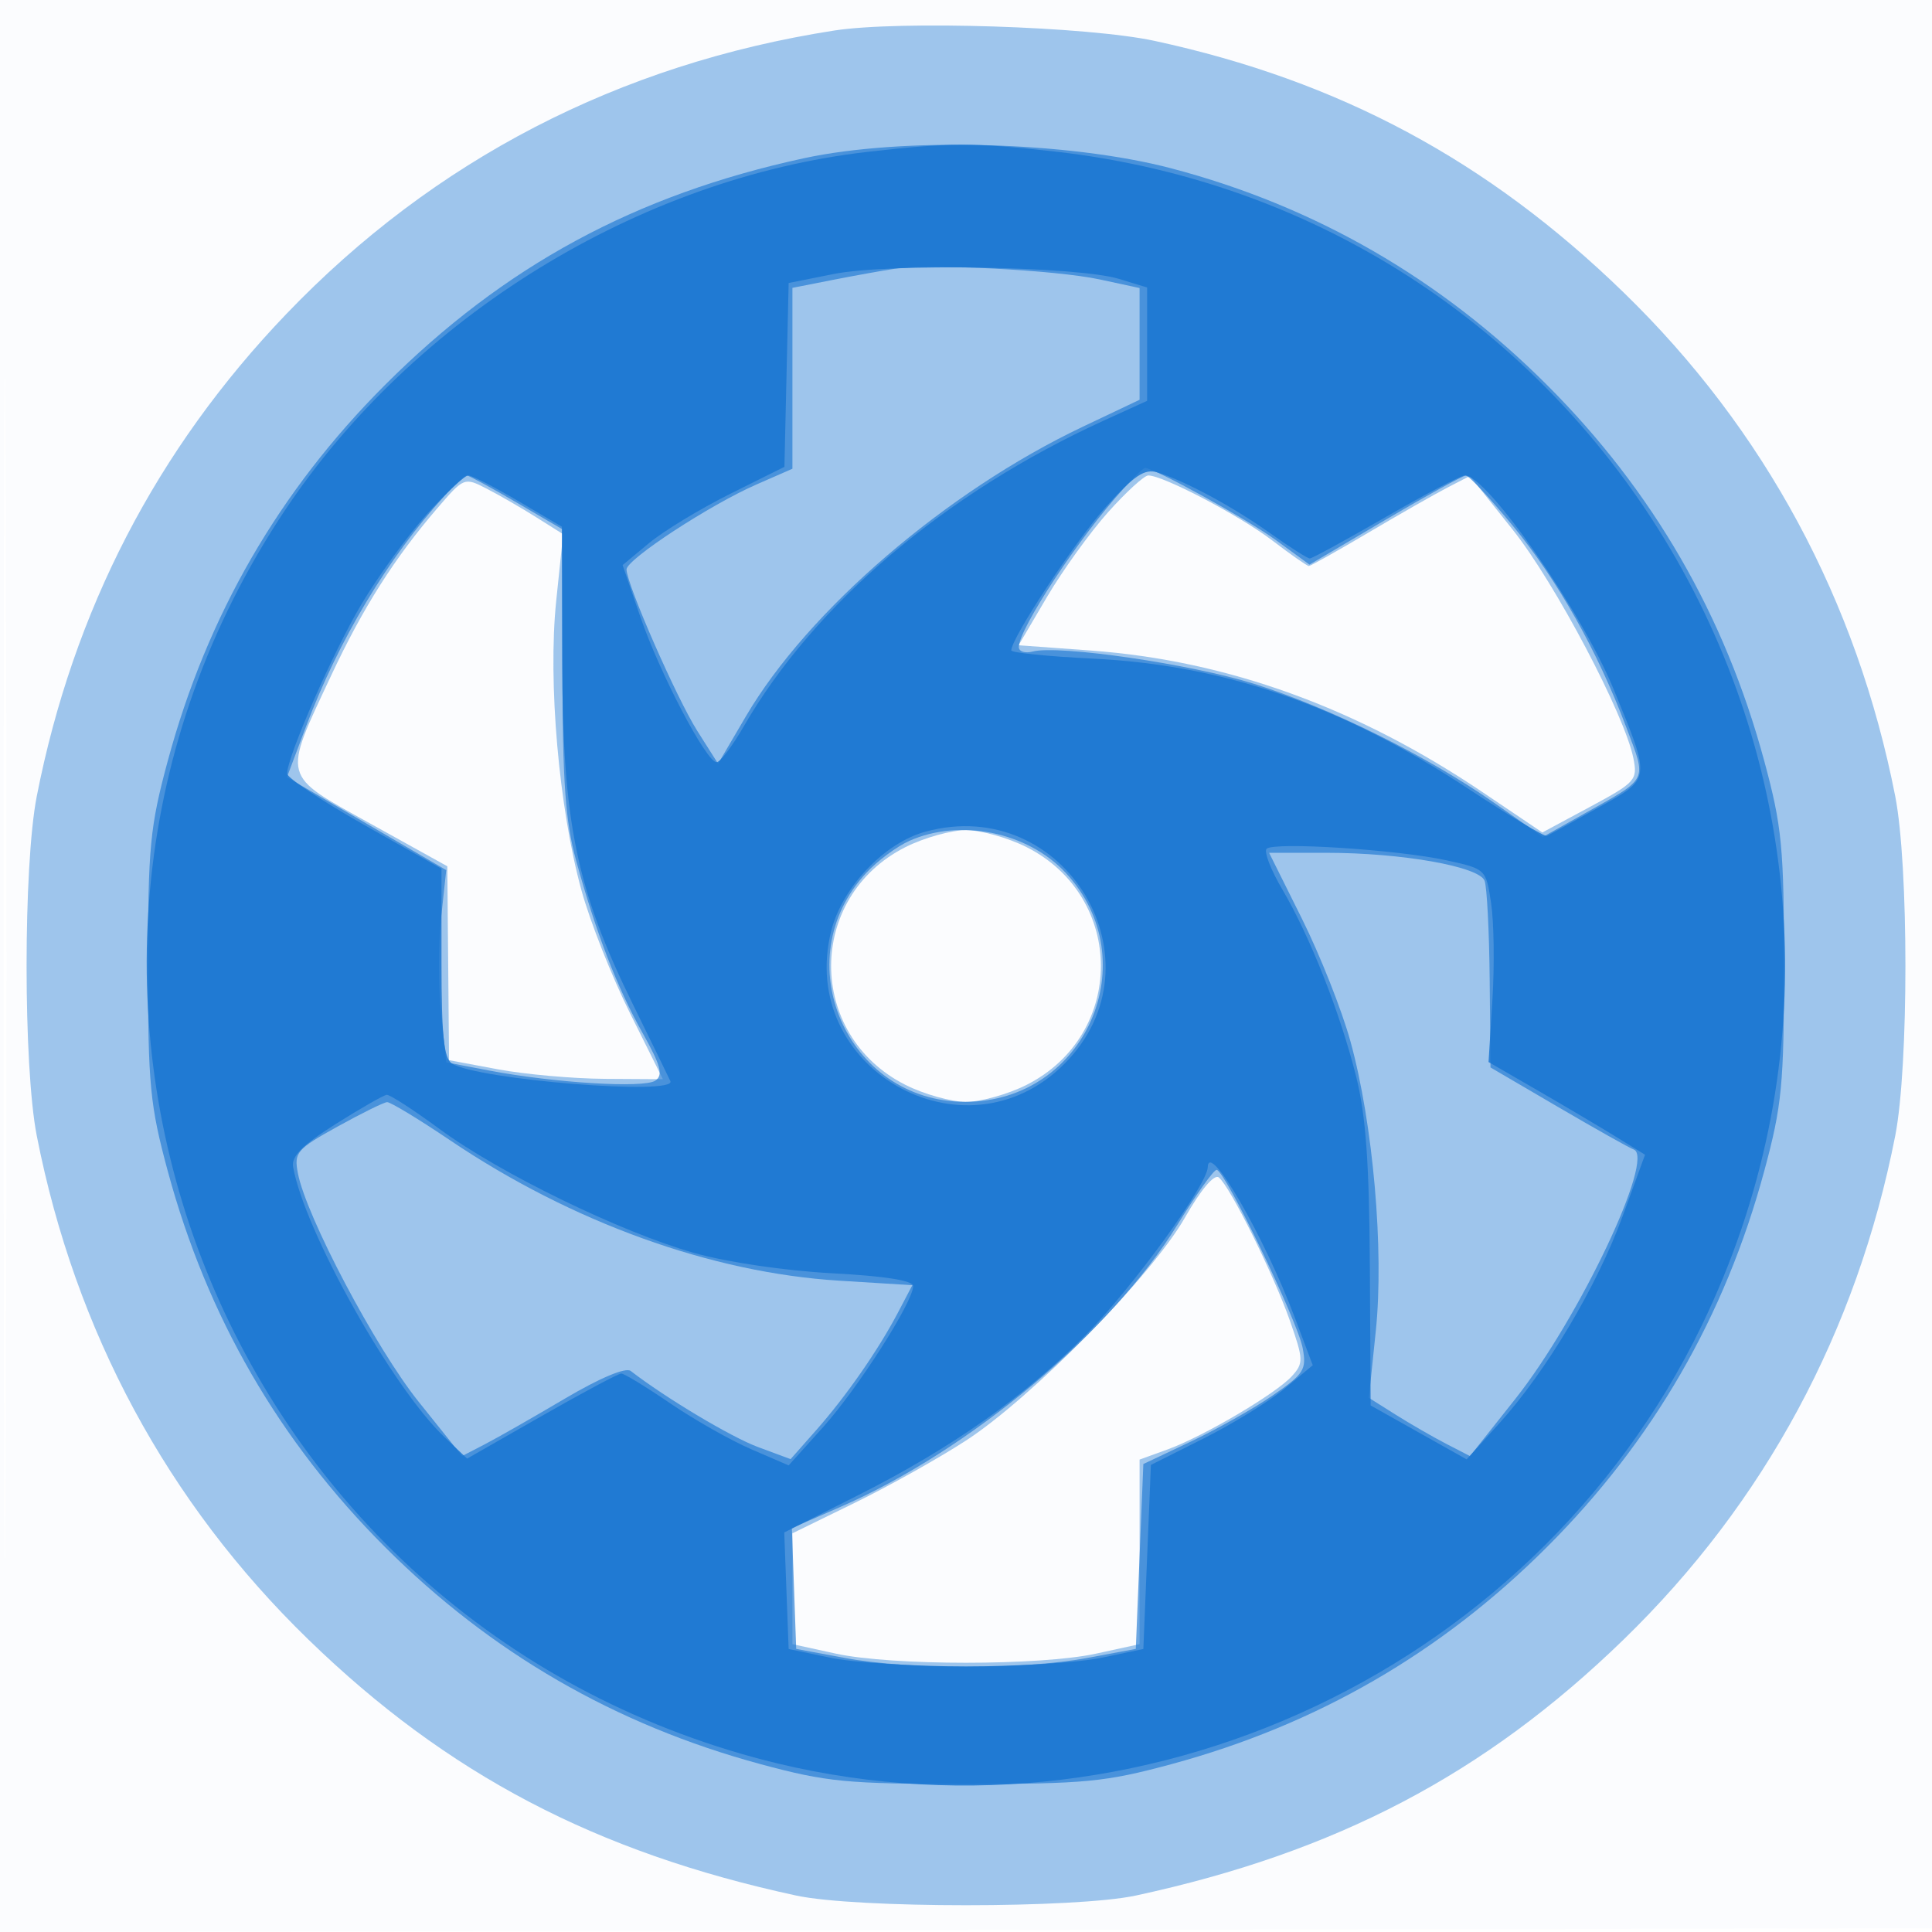
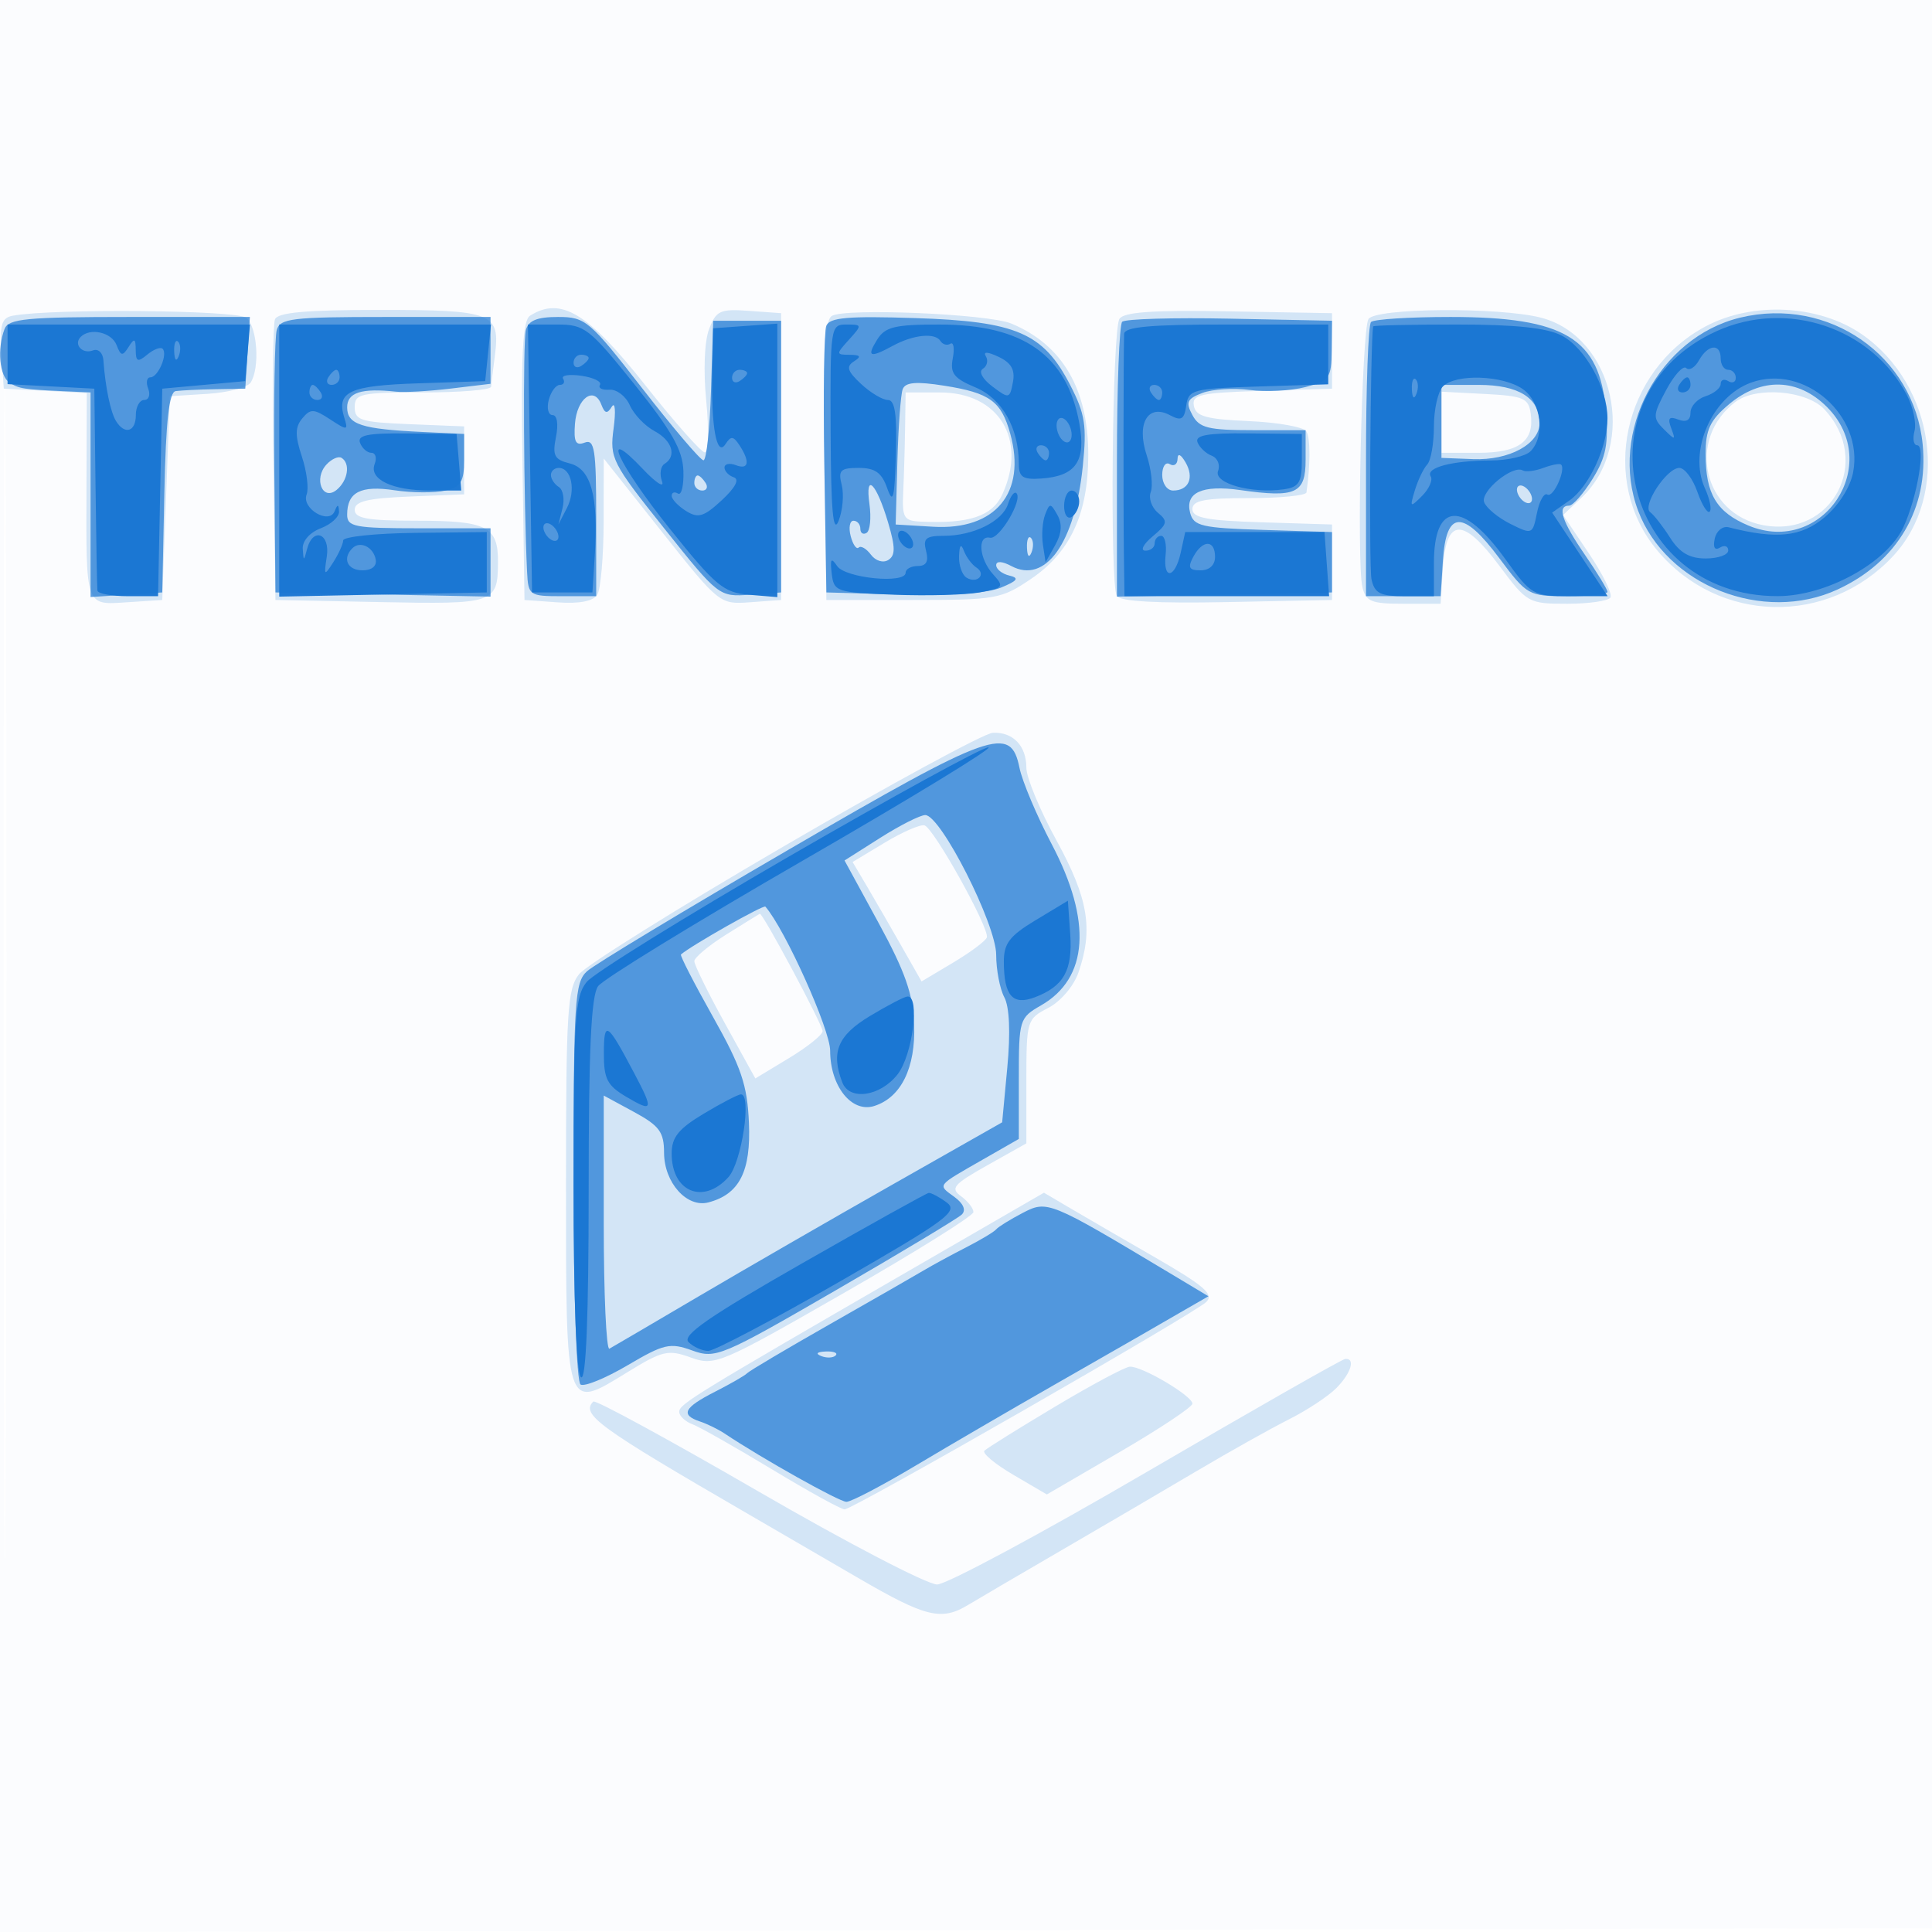
<svg xmlns="http://www.w3.org/2000/svg" width="256" height="256">
  <path fill-opacity=".016" d="M0 128.004v128.004l128.25-.254 128.25-.254.254-127.75L257.008 0H0v128.004m.485.496c0 70.4.119 99.053.265 63.672.146-35.38.146-92.98 0-128C.604 29.153.485 58.1.485 128.5" fill="#1976D2" fill-rule="evenodd" />
-   <path fill-opacity=".414" d="M110.5 4.051C82.037 8.492 57.508 21.188 37.936 41.608 20.753 59.537 9.701 80.895 4.873 105.5c-1.801 9.181-1.801 35.819 0 45 5.086 25.923 17.318 48.612 35.98 66.739 18.375 17.848 38.091 28.197 64.647 33.931 7.912 1.708 37.088 1.708 45 0 26.556-5.734 46.272-16.083 64.647-33.931 18.662-18.127 30.894-40.816 35.98-66.739 1.801-9.181 1.801-35.819 0-45-5.086-25.923-17.318-48.612-35.98-66.739-18.016-17.5-37.679-28.049-62.147-33.342-8.851-1.915-33.839-2.719-42.5-1.368M57.937 67.355c-5.675 6.602-9.848 13.179-14.046 22.136-6.475 13.818-6.675 13.065 5.205 19.652l10.177 5.643.114 12.846.113 12.847 6.5 1.214c3.575.667 9.951 1.235 14.169 1.26l7.669.047-4.359-8.75c-2.397-4.812-5.289-12.125-6.425-16.25-2.998-10.886-4.465-27.659-3.355-38.358l.919-8.858-3.559-2.242c-1.957-1.233-4.909-2.936-6.559-3.786-2.978-1.534-3.026-1.515-6.563 2.599m88.906.496c-2.389 2.669-6.038 7.731-8.111 11.25l-3.767 6.399 9.58.7c18.028 1.316 35.321 7.575 51.975 18.814l7.848 5.295 6.334-3.404c6.009-3.23 6.304-3.56 5.738-6.405-1.147-5.77-10.374-23.254-15.998-30.312l-5.672-7.12-3.002 1.552c-1.651.854-6.361 3.538-10.467 5.966-4.107 2.428-7.65 4.414-7.875 4.414-.225 0-2.416-1.532-4.869-3.404-4.319-3.297-14.43-8.596-16.402-8.596-.533 0-2.924 2.183-5.312 4.851M119.97 112.25c-13.123 6.629-13.123 24.871 0 31.5 2.45 1.238 6.063 2.25 8.03 2.25 1.967 0 5.58-1.012 8.03-2.25 13.123-6.629 13.123-24.871 0-31.5-2.45-1.237-6.063-2.25-8.03-2.25-1.967 0-5.58 1.013-8.03 2.25M157 161.354c-4.352 7.642-20.272 23.85-29 29.524-3.575 2.325-10.213 6.041-14.75 8.26l-8.25 4.033V217.858l5.75 1.254c7.405 1.615 27.095 1.615 34.5 0l5.75-1.254v-24.456l3.648-1.32c4.794-1.733 14.437-7.412 16.54-9.741 1.553-1.719 1.535-2.204-.269-7.341-2.19-6.233-7.905-17.753-9.416-18.979-.608-.493-2.383 1.609-4.503 5.333" fill="#1976D2" fill-rule="evenodd" />
-   <path fill-opacity=".633" d="M106.5 20.973c-22.292 4.83-39.705 14.257-55.488 30.039-14.029 14.03-23.57 30.536-28.774 49.782-2.363 8.739-2.625 11.45-2.625 27.206s.262 18.467 2.625 27.206c5.204 19.246 14.745 35.752 28.774 49.782 14.03 14.029 30.536 23.57 49.782 28.774 8.739 2.363 11.45 2.625 27.206 2.625s18.467-.262 27.206-2.625c19.246-5.204 35.752-14.745 49.782-28.774 14.029-14.03 23.57-30.536 28.774-49.782 2.363-8.739 2.625-11.45 2.625-27.206s-.262-18.467-2.625-27.206c-5.204-19.246-14.745-35.752-28.774-49.782-14.091-14.09-30.744-23.693-49.782-28.705-13.549-3.567-35.609-4.171-48.706-1.334m12 14.646c-1.65.25-5.362.92-8.25 1.489L105 38.142v23.97l-4.75 2.077c-6.192 2.707-17.255 9.944-17.232 11.273.035 1.995 6.648 17.075 9.379 21.388l2.754 4.349 3.674-6.267c8.243-14.057 26.562-29.805 44.666-38.396L151 52.973V38.166l-5.25-1.133c-5.812-1.255-22.567-2.124-27.25-1.414m30.364 29.131C143.041 71.129 135 83.305 135 85.744c0 .588.826.853 1.835.589 3.458-.904 21.048 1.663 29.357 4.284 10.03 3.165 22.999 9.592 31.774 15.747l6.466 4.535 5.534-3.108c8.572-4.815 8.255-4.157 5.513-11.444-3.799-10.092-9.099-19.497-15.061-26.725-3.004-3.642-5.79-6.614-6.19-6.605-.4.009-5.225 2.667-10.721 5.907l-9.993 5.89-4.507-3.286C165.275 68.808 152.92 62 151.716 62c-.188 0-1.472 1.237-2.852 2.75m-90 1C51.41 73.915 44.842 84.856 40.56 96.241l-2.536 6.741 10.552 6.155 10.552 6.156-.681 6.353c-.374 3.495-.372 9.226.004 12.737l.683 6.383 5.683 1.085c8.602 1.642 20.516 2.366 22.019 1.338 1.068-.73.728-1.998-1.686-6.301-3.395-6.053-6.18-13.281-8.819-22.888-1.413-5.145-1.79-10.397-1.808-25.188L74.5 70.123l-6.088-3.561C65.063 64.603 62.11 63 61.849 63c-.261 0-1.605 1.237-2.985 2.75m61.636 45.667c-1.65.737-4.209 2.632-5.686 4.211-10.782 11.526-2.66 30.372 13.089 30.372 15.938 0 24.142-18.76 13.283-30.373-5.038-5.388-13.972-7.206-20.686-4.21m52.021 10.333c2.397 4.813 5.289 12.125 6.425 16.25 2.998 10.886 4.465 27.659 3.355 38.358l-.919 8.858 3.559 2.242c1.957 1.233 4.972 2.97 6.7 3.861l3.141 1.62 5.984-7.548c8.468-10.679 18.616-32.069 15.696-33.084-.529-.184-5.012-2.704-9.962-5.6l-9-5.265-.109-11.634c-.061-6.398-.364-12.295-.675-13.105-.725-1.891-10.983-3.703-20.967-3.703h-7.587l4.359 8.75M44.704 149.289c-5.391 2.986-5.757 3.417-5.238 6.149 1.091 5.733 10.297 23.167 15.988 30.278l5.776 7.216 3.002-1.552c1.651-.854 6.432-3.58 10.625-6.059 4.62-2.731 8.054-4.175 8.714-3.664 4.628 3.577 13.301 8.762 16.873 10.086l4.316 1.6 3.37-3.816c3.99-4.517 8.242-10.633 10.867-15.629l1.893-3.603-9.695-.598c-16.92-1.046-35.444-7.731-51.57-18.613-4.144-2.796-7.893-5.066-8.33-5.045-.437.022-3.403 1.484-6.591 3.25m111.329 12.97c-8.786 14.244-27.564 29.962-44.73 37.44l-6.376 2.778.286 8.006.287 8.007 6.5 1.208c8.333 1.549 23.668 1.549 32 0l6.5-1.209.5-12.249.5-12.249 6.276-2.966c3.452-1.63 8.335-4.381 10.851-6.113 4.167-2.866 4.523-3.428 3.986-6.28-.682-3.621-10.343-23.636-11.403-23.623-.39.004-2.72 3.267-5.177 7.25" fill="#1976D2" fill-rule="evenodd" />
-   <path fill-opacity=".833" d="M115 20.118C84.682 23.586 54.789 41.994 37.68 67.73-3.021 128.953 27.51 211.9 98.296 232.413c50.062 14.507 104.459-9.792 127.215-56.827C258.3 107.81 214.472 28.41 139.666 20.069c-10.711-1.194-13.857-1.188-24.666.049m-4.5 16.181l-6 1.201-.28 12.178-.28 12.179-7.22 3.599c-3.971 1.98-8.795 4.91-10.72 6.51l-3.5 2.91 2.334 6.812C87.393 89.16 93.598 101 94.954 101c.471 0 2.089-2.137 3.596-4.75 9.336-16.183 26.726-30.955 47.7-40.518l5.75-2.621V38.094l-3.75-1.144c-5.437-1.658-30.556-2.091-37.75-.651m36.061 30.844C142.51 71.649 134 84.546 134 86.18c0 .31 4.838.799 10.75 1.087 17.603.858 33.113 6.239 49.915 17.316 5.371 3.542 10.015 6.322 10.319 6.178.304-.143 3.341-1.819 6.75-3.723 7.107-3.97 7.052-3.561 2.109-15.64C209.616 81.068 197.061 63 194.11 63c-.524 0-5.238 2.475-10.478 5.5-5.239 3.025-9.774 5.5-10.077 5.5-.303 0-2.689-1.521-5.303-3.38-4.927-3.505-11.193-6.882-14.883-8.021-1.702-.526-3.071.388-6.808 4.544m-90.026 1.029c-2.558 2.845-6.464 8.226-8.681 11.958-3.706 6.237-9.746 20.006-9.814 22.37-.016.55 4.581 3.611 10.216 6.803l10.244 5.802v12.483c0 9.611.322 12.681 1.398 13.348 3.467 2.146 29.807 4.253 28.929 2.314-.187-.412-2.439-5.025-5.004-10.25-7.445-15.161-9.276-24.064-9.326-45.352l-.043-17.851-5.771-3.399C65.508 64.529 62.522 63 62.048 63c-.474 0-2.955 2.328-5.513 5.172m66.085 42.031c-5.429 1.479-11.024 7.375-12.478 13.148C105.571 141.503 127.79 154.21 141 141c13.493-13.493.151-35.847-18.38-30.797m45.208 2.27c-.369.387.572 2.813 2.091 5.39 3.672 6.227 7.668 16.356 9.778 24.784 1.284 5.128 1.741 11.474 1.817 25.216l.102 18.364 6.362 3.573 6.361 3.573 4.296-4.745c6.263-6.918 12.985-18.203 16.375-27.493l2.965-8.125-3.737-2.311c-2.056-1.271-6.722-4.035-10.369-6.143l-6.63-3.832.513-8.233c.283-4.528.206-10.283-.17-12.79-.68-4.54-.702-4.561-5.882-5.699-6.478-1.422-22.966-2.478-23.872-1.529M44.5 148.928c-4.405 2.781-5.911 4.291-5.665 5.68 1.497 8.459 13.101 29.194 20.024 35.778l3.035 2.886 9.868-5.636c5.427-3.1 10.181-5.636 10.564-5.636.383 0 3.299 1.776 6.479 3.947 3.181 2.171 8.013 4.91 10.739 6.086l4.956 2.139 4.54-5.042c4.589-5.096 11.96-16.631 11.96-18.716 0-.736-3.755-1.33-10.75-1.701-6.206-.33-13.92-1.465-18.25-2.686-9.699-2.736-25.808-10.574-33.753-16.423-3.439-2.532-6.589-4.572-7-4.534-.411.039-3.447 1.775-6.747 3.858m115.533 5.738c-.066 2.336-10.026 16.03-16.166 22.227-8.065 8.141-17.827 15.013-30.159 21.23l-9.791 4.937.291 7.72.292 7.72 5.5 1.154c3.025.634 11.125 1.153 18 1.153s14.975-.519 18-1.153l5.5-1.154.5-12.195.5-12.195 7-3.515c3.85-1.934 8.675-4.906 10.723-6.605l3.722-3.09-2.347-6.236c-4.096-10.882-11.461-23.619-11.565-19.998" fill="#1976D2" fill-rule="evenodd" />
+   <path fill-opacity=".179" d="M1.699 41.833c-1.485.275-1.749 1.155-1.5 5L.5 51.5l5.5.292 5.5.293-.041 12.207c-.054 16.315-.209 15.872 5.421 15.507l4.62-.299L22 66l.5-13.5 4.981-.314c2.739-.173 5.32-.848 5.734-1.5 1.246-1.959.881-7.362-.579-8.573-1.239-1.029-25.694-1.25-30.937-.28m34.733.484c-.264.688-.357 9.335-.206 19.217L36.5 79.5l13.923.279c15.156.304 15.534.175 15.562-5.329C66.008 69.764 64.51 69 55.3 69c-6.6 0-8.3-.298-8.3-1.456 0-1.114 1.704-1.525 7.25-1.75l7.25-.294v-9l-7.25-.294c-6.429-.26-7.25-.515-7.25-2.25C47 52.16 47.734 52 56 52c4.95 0 9.03-.337 9.067-.75.038-.413.266-2.275.507-4.139.733-5.653-.253-6.044-15.213-6.044-9.839 0-13.578.335-13.929 1.25m33.795-.478c-.973.617-1.209 5.162-1 19.234L69.5 79.5l4.401.315c2.844.203 4.696-.15 5.235-1 .458-.723.84-5.082.849-9.687L80 60.756l7.673 9.671c7.641 9.631 7.689 9.67 11.75 9.372l4.077-.299v-38l-4.253-.308c-3.839-.277-4.354-.041-5.293 2.429-.616 1.621-.766 5.514-.368 9.557.372 3.775.28 6.797-.207 6.766-.483-.03-4.029-4.038-7.879-8.905-7.604-9.614-11.204-11.783-15.273-9.2m39.991.026c-.962.595-1.199 5.189-.991 19.208L109.5 79.5H121c10.943 0 11.7-.135 15.619-2.796 5.222-3.545 7.581-8.662 7.581-16.445 0-8.716-3.439-14.578-10.2-17.389-3.078-1.279-22.041-2.081-23.782-1.005m38.113.391c-.961 1.534-1.282 35.206-.35 36.714.447.723 5.349.995 14.596.809L176.5 79.5v-10l-9.25-.288c-7.319-.227-9.25-.592-9.25-1.75 0-1.153 1.586-1.462 7.5-1.462 4.125 0 7.549-.338 7.61-.75.535-3.663.531-7.213-.01-8.089-.361-.583-3.788-1.195-7.617-1.36-5.63-.243-7.025-.628-7.289-2.013-.286-1.5.824-1.747 8.99-2l9.316-.288v-10l-13.695-.244c-10.057-.179-13.902.087-14.474 1m32.997.023c-.88 1.422-1.582 32.142-.811 35.471.454 1.958 1.16 2.25 5.447 2.25h4.926l.305-4.741c.429-6.668 2.644-6.763 7.454-.32 3.698 4.954 3.888 5.061 9.005 5.061 2.876 0 5.459-.374 5.741-.831.283-.457-1.015-3.102-2.885-5.878l-3.399-5.047 2.416-2.269c7.528-7.073 4.32-21.397-5.35-23.883-5.546-1.425-21.935-1.292-22.849.187M226 43.25c-10.972 5.865-14.114 20.519-6.372 29.72 8.127 9.658 22.557 9.992 31.207.722 7.591-8.135 5.552-22.687-4.117-29.388-5.673-3.931-14.497-4.38-20.718-1.054m-106.072 13.5c-.04 2.612-.153 6.438-.25 8.501-.159 3.353.087 3.763 2.322 3.868 6.457.305 9.496-.718 10.829-3.642 3.316-7.28-.492-13.477-8.284-13.477H120l-.072 4.75m71.072-.8V60h4.878c5.415 0 7.468-1.535 6.949-5.195-.292-2.059-.94-2.337-6.077-2.605l-5.75-.3v4.05m38.913-2.668c-6.467 4.965-4.226 14.818 3.71 16.307 9.138 1.714 14.536-8.474 8.129-15.339-2.368-2.536-9.081-3.085-11.839-.968M104 112.056c-14.025 8.168-26.287 15.822-27.25 17.008-1.566 1.93-1.75 4.873-1.75 27.924 0 30.225-.104 29.903 8.027 24.901 4.767-2.934 5.488-3.104 8.504-2.014 3.183 1.151 3.872.861 20.363-8.592 9.388-5.381 17.077-10.183 17.087-10.673.011-.489-.728-1.435-1.64-2.103-1.451-1.061-1.014-1.575 3.499-4.11l5.158-2.897.001-8.224c.001-8.058.06-8.255 2.893-9.72 1.636-.846 3.372-2.875 4-4.675 1.995-5.724 1.317-9.83-2.892-17.499-2.2-4.008-4-8.344-4-9.635 0-2.928-1.773-4.778-4.45-4.645-1.128.057-13.525 6.786-27.55 14.954m13.236-.405-4.264 2.568 1.856 3.141a686.199 686.199 0 0 1 4.569 7.913l2.715 4.774 4.185-2.496c2.301-1.372 4.31-2.873 4.464-3.334.388-1.165-7.031-14.502-8.261-14.851-.55-.156-2.919.873-5.264 2.285M96.25 123.816c-2.338 1.464-4.25 3.061-4.25 3.55 0 .488 1.819 4.183 4.042 8.211l4.043 7.323 4.457-2.693c2.452-1.481 4.458-3.09 4.458-3.577 0-.849-7.951-15.711-8.32-15.553-.099.043-2.092 1.275-4.43 2.739m24.664 44.294C91.886 184.896 90 186.053 90 187.076c0 .543.787 1.283 1.75 1.645.963.361 5.703 3.047 10.535 5.968s9.163 5.311 9.626 5.311c1.107 0 46.2-25.853 47.914-27.471 1.08-1.019-.218-2.14-7-6.048a1849.813 1849.813 0 0 1-11.411-6.62l-3.086-1.821-17.414 10.07M152 195.017c-14.025 8.189-26.544 14.91-27.821 14.936-1.276.026-11.94-5.526-23.698-12.338-11.758-6.812-21.595-12.168-21.86-11.902-1.691 1.69.595 3.353 20.379 14.824 3.575 2.072 10.248 5.95 14.829 8.616 8.838 5.143 10.919 5.648 14.456 3.505 1.218-.738 6.715-3.957 12.215-7.154 5.5-3.196 13.6-7.941 18-10.544 4.4-2.603 9.931-5.703 12.291-6.888 2.361-1.185 5.173-3.036 6.25-4.113 1.97-1.97 2.604-4.014 1.209-3.895-.412.034-12.225 6.763-26.25 14.953m-12.228-8.611c-4.8 2.869-8.998 5.487-9.328 5.817-.331.33 1.395 1.77 3.834 3.2l4.435 2.599 9.643-5.617c5.304-3.089 9.644-5.974 9.644-6.412 0-1.036-6.758-5.021-8.307-4.898-.656.051-5.121 2.442-9.921 5.311" fill="#1976D2" fill-rule="evenodd" />
+   <path fill-opacity=".699" d="M230.564 42.093c-10.75 2.603-17.413 15.235-13.5 25.592 3.745 9.912 16.593 14.976 26.436 10.419 7.924-3.669 12.078-10.742 11.266-19.186-1.133-11.79-12.464-19.668-24.202-16.825M.607 43.582c-1.01 2.633-.683 6.251.643 7.109 1.272.823 1.768.9 7.5 1.161L12 52v27.11l4.75-.305 4.75-.305.279-13.25c.2-9.492.625-13.3 1.5-13.427.672-.097 3.021-.21 5.221-.25l4-.073.305-4.75.305-4.75H17.162c-13.62 0-16.037.231-16.555 1.582m36.058.168c-.259.962-.402 9.175-.318 18.25l.153 16.5 14.25.277 14.25.278V70h-9.5c-8.481 0-9.5-.193-9.5-1.8 0-2.993 1.79-3.915 6.286-3.237 2.318.35 5.339.368 6.714.041 2.07-.492 2.5-1.189 2.5-4.049V57.5l-5.5-.259c-8.12-.383-10-.996-10-3.26 0-1.978 1.885-2.581 6.5-2.081 1.1.119 4.362-.067 7.25-.414l5.25-.63V42H51.067c-12.423 0-13.983.19-14.402 1.75m33.012 0c-.399 1.524-.29 22.742.164 32 .155 3.162.281 3.25 4.659 3.25H79V68.531c0-8.97-.218-10.384-1.525-9.883-1.19.456-1.473-.094-1.289-2.505.258-3.383 2.533-5.04 3.491-2.542.467 1.218.778 1.281 1.394.285.435-.705.541.586.235 2.87-.532 3.966-.233 4.557 6.698 13.249 7.214 9.046 7.278 9.096 11.375 8.796l4.121-.301v-36h-9l-.288 9.25c-.158 5.087-.608 9.246-1 9.24-.391-.005-4.029-4.28-8.083-9.5-7.02-9.038-7.553-9.49-11.183-9.49-2.789 0-3.934.469-4.269 1.75m39.808-.571c-.295.767-.411 9.028-.26 18.358L109.5 78.5l10.097.283c6.175.174 11.225-.179 13-.907 2.248-.922 2.508-1.285 1.153-1.607-.963-.228-1.75-.848-1.75-1.378 0-.579.795-.536 2 .109 4.527 2.423 8.437-3.041 9.477-13.242.546-5.353.305-6.906-1.669-10.735-3.56-6.906-7.119-8.443-20.548-8.876-8.938-.288-11.35-.077-11.775 1.032m39.209-.539c-.382.381-.694 8.731-.694 18.554v17.861l14.25-.278 14.25-.277v-8l-9.143-.286c-8.119-.254-9.2-.506-9.657-2.252-.704-2.692 1.596-3.744 6.623-3.028 7.401 1.054 8.677.465 8.677-4.004V57h-6.965c-5.952 0-7.121-.292-8.04-2.009-.91-1.7-.705-2.151 1.328-2.924 1.322-.502 4.152-.68 6.29-.394 2.138.285 5.442.114 7.343-.379 3.196-.831 3.46-1.197 3.5-4.846l.044-3.948-13.556-.277c-7.456-.152-13.869.035-14.25.417m32.973.027c-.367.366-.667 8.691-.667 18.5V79h9.89l.305-4.741c.429-6.668 2.644-6.763 7.454-.32 3.707 4.967 3.877 5.061 9.064 5.061 2.908 0 5.287-.256 5.287-.57 0-.313-1.35-2.532-3-4.93-3.063-4.451-3.719-6.5-2.082-6.5.506 0 1.909-1.602 3.119-3.56 1.771-2.865 2.113-4.62 1.751-8.985C211.989 44.819 207.329 42 192.199 42c-5.426 0-10.166.3-10.532.667m-62.054 8.9c-.265.689-.582 5.006-.706 9.593l-.225 8.34 4.966.296c8.245.49 12.38-4.491 10.22-12.312-1.193-4.321-2.698-5.42-8.729-6.373-3.727-.589-5.171-.47-5.526.456M191 55.836v4.836l4.176.164c4.793.188 8.824-1.999 8.824-4.788 0-3.312-2.775-5.048-8.071-5.048H191v4.836m38.077-2.247c-2.486 2.092-3.077 3.353-3.077 6.566 0 5.295 1.447 7.716 5.666 9.479 9.873 4.125 17.993-8.129 10.411-15.711-3.831-3.831-8.696-3.956-13-.334M43.261 61.551c-1.74 1.883-.517 4.906 1.356 3.352 1.499-1.244 1.837-3.51.633-4.239-.413-.25-1.308.15-1.989.887m112.769-.742c-.016.72-.48 1.031-1.03.691-.55-.34-1 .309-1 1.441 0 1.132.648 2.059 1.441 2.059 2.078 0 2.828-1.708 1.644-3.742-.629-1.08-1.036-1.253-1.055-.449M92 64c0 .55.477 1 1.059 1s.781-.45.441-1-.816-1-1.059-1-.441.45-.441 1m23.206 2.794c.253 1.812.086 3.526-.373 3.809-.458.283-.833.038-.833-.544 0-.582-.408-1.059-.906-1.059-.499 0-.667.918-.373 2.04.293 1.121.769 1.803 1.057 1.515.288-.288 1.019.136 1.623.942.621.829 1.624 1.133 2.307.701.944-.597.941-1.674-.016-4.915-1.559-5.277-3.091-6.811-2.486-2.489M201 64.882c0 .55.45 1.278 1 1.618.55.34 1 .168 1-.382s-.45-1.278-1-1.618c-.55-.34-1-.168-1 .382m-64.921 7.701c.048 1.165.285 1.402.604.605.289-.722.253-1.585-.079-1.917-.332-.332-.568.258-.525 1.312m-31.539 39.976c-13.728 7.981-25.765 15.24-26.75 16.131-1.634 1.478-1.79 3.917-1.79 27.906 0 15.119.395 26.53.93 26.861.511.316 3.318-.835 6.238-2.556 4.805-2.833 5.617-3.019 8.547-1.959 3.106 1.123 3.884.796 19.012-7.961 8.675-5.023 16.199-9.547 16.719-10.053.59-.573.213-1.457-.998-2.342-2.232-1.633-2.422-1.386 3.802-4.95l4.75-2.72v-8.005c0-7.813.07-8.044 2.948-9.696 6.271-3.599 6.775-11.144 1.424-21.326-1.995-3.797-3.924-8.363-4.285-10.147-1.161-5.722-3.561-4.872-30.547 10.817m12.108-1.551-4.744 3.009 4.523 8.296c3.511 6.441 4.563 9.445 4.704 13.429.203 5.744-1.722 9.676-5.292 10.809-2.988.949-5.839-2.628-5.839-7.326 0-2.807-5.966-16.079-8.582-19.092-.243-.28-9.792 5.131-11.189 6.341-.149.129 1.757 3.842 4.237 8.251 3.753 6.674 4.551 9.024 4.771 14.04.282 6.45-1.263 9.486-5.376 10.561-2.849.745-5.859-2.628-5.869-6.576-.007-2.758-.612-3.578-4-5.417L80 145.166v16.976c0 9.337.338 16.791.75 16.566.412-.226 5.7-3.326 11.75-6.89 6.05-3.564 17.591-10.221 25.646-14.793l14.646-8.312.682-7.277c.431-4.604.286-8.016-.396-9.291-.593-1.107-1.078-3.639-1.078-5.626 0-4.035-7.348-18.519-9.395-18.519-.667 0-3.348 1.354-5.957 3.008m18.852 49.718c-1.65.861-3.225 1.837-3.5 2.169-.275.333-2.075 1.411-4 2.396-1.925.985-4.412 2.335-5.528 3-1.115.665-6.74 3.89-12.5 7.167-5.759 3.276-10.697 6.201-10.972 6.5-.275.298-2.187 1.4-4.25 2.449-4.143 2.108-4.628 3.065-2 3.947.963.324 2.425 1.038 3.25 1.588 5.003 3.337 15.21 9.058 16.161 9.058.62 0 4.774-2.178 9.233-4.84 4.458-2.662 12.606-7.409 18.106-10.55 5.5-3.14 10.675-6.104 11.5-6.585.825-.481 3.215-1.862 5.312-3.069l3.811-2.195-5.311-3.182c-15.792-9.459-16.04-9.56-19.312-7.853m-26.687 18.957c.721.289 1.584.253 1.916-.079.332-.332-.258-.568-1.312-.525-1.165.048-1.402.285-.604.604" fill="#1976D2" fill-rule="evenodd" />
+   <path fill-opacity=".968" d="M227.459 43.88c-18.644 8.468-12.483 35.15 8.107 35.111 6.449-.013 14.496-4.445 16.665-9.179C254.067 65.804 255.2 59 254.031 59c-.464 0-.622-.847-.351-1.883s-.179-3.173-.999-4.75c-4.649-8.939-15.897-12.723-25.222-8.487M1 46.95v3.95l5.75.3 5.75.3.159 13c.087 7.15.199 13.338.25 13.75.05.412 1.878.75 4.063.75h3.972l.278-13.75.278-13.75L27 51l5.5-.5.31-3.75.311-3.75H1v3.95m36 14.078v18.028l13.75-.278L64.5 78.5v-8l-9.5.109c-5.225.06-9.512.51-9.526 1-.014.49-.604 1.791-1.311 2.891-1.199 1.867-1.257 1.817-.863-.75.473-3.079-1.836-3.963-2.611-1-.43 1.646-.464 1.644-.573-.025-.068-1.037.923-2.17 2.384-2.725 1.375-.523 2.464-1.524 2.421-2.225-.061-.993-.19-1-.581-.033-.737 1.825-4.419-.373-3.712-2.216.305-.794.023-3.054-.627-5.023-.922-2.793-.911-3.907.05-5.064 1.085-1.308 1.522-1.294 3.684.123 2.309 1.513 2.42 1.499 1.882-.227-1.072-3.443.65-4.241 9.812-4.543l8.862-.292.383-3.75.382-3.75H37v18.028m33.227-.278L70.5 78.5h8l.315-4.997c.49-7.773-.501-11.386-3.314-12.092-2.048-.514-2.325-1.043-1.832-3.508.341-1.703.155-2.903-.45-2.903-.568 0-.796-.9-.509-2 .288-1.1.947-2 1.466-2 .518 0 .714-.369.436-.819-.279-.451.815-.625 2.431-.388 1.615.237 2.721.78 2.458 1.206-.264.426.298.713 1.249.638.951-.075 2.167.851 2.703 2.058.536 1.208 2.003 2.746 3.261 3.419 2.367 1.267 2.996 3.329 1.33 4.359-.526.325-.672 1.364-.323 2.309.348.945-.797.208-2.544-1.638-5.771-6.095-3.348-.728 3.576 7.921 6.068 7.58 7.133 8.466 10.5 8.745l3.747.311V42.885l-4.25.308-4.25.307-.124 5.682c-.162 7.379.584 11.479 1.758 9.66.712-1.104 1.041-1.075 1.851.158 1.435 2.187 1.231 3.297-.485 2.638-.825-.316-1.5-.177-1.5.31s.556 1.071 1.236 1.297c.783.261.2 1.374-1.592 3.034-2.383 2.208-3.13 2.434-4.737 1.431C89.858 67.055 89 66.151 89 65.7c0-.45.377-.585.838-.3.46.284.782-1.074.714-3.018-.095-2.75-1.537-5.297-6.489-11.459C78.087 43.487 77.458 43 73.825 43h-3.871l.273 17.75m39.836-3.5c.047 10.443.328 13.588 1.052 11.774.543-1.363.731-3.5.418-4.75-.493-1.963-.185-2.274 2.255-2.274 2.164 0 3.047.628 3.769 2.68.773 2.197.981 1.386 1.155-4.5.156-5.26-.128-7.18-1.061-7.18-.701 0-2.303-.959-3.561-2.13-1.809-1.686-2.005-2.309-.938-2.985 1.019-.646.884-.858-.557-.87-1.842-.014-1.845-.082-.095-2.015 1.757-1.941 1.747-2-.345-2-2.109 0-2.154.305-2.092 14.25M116.232 45c-1.437 2.301-.981 2.479 2.084.811 2.704-1.471 5.597-1.761 6.295-.631.29.469.881.634 1.314.367.432-.268.579.599.325 1.926-.381 1.994.141 2.663 3.009 3.862 3.518 1.47 5.741 5.389 5.741 10.122 0 1.772.531 2.121 2.97 1.952 4.602-.319 5.964-2.302 5.042-7.343-1.645-8.994-7.412-13.062-18.521-13.064-5.928-.002-7.203.307-8.259 1.998m32.72-.75c-.09 2.345-.113 23.235-.032 29L149 79H176.115l-.308-4.25-.307-4.25h-18.451l-.604 2.75c-.755 3.436-2.366 3.638-1.994.25.15-1.375-.114-2.5-.589-2.5-.474 0-.862.45-.862 1s-.562.985-1.25.967c-.687-.019-.246-.871.98-1.894 1.967-1.642 2.05-2.01.705-3.127-.84-.697-1.268-1.938-.953-2.759.315-.821.069-3.016-.545-4.878-1.388-4.205.167-6.859 3.099-5.29 1.493.799 1.884.567 2.145-1.271.301-2.121.841-2.264 9.569-2.536l9.25-.287V43h-13.5c-10.108 0-13.512.314-13.548 1.25m33.002-1c-.378 2.052-.577 31.868-.224 33.5.403 1.864 1.154 2.25 4.378 2.25H190v-4.378c0-8.156 3.839-8.369 9.475-.524 3.412 4.749 3.678 4.902 8.534 4.902h5.011l-3.677-5.539-3.678-5.538 2.273-1.592c2.625-1.839 5.062-7.085 5.062-10.898 0-4.03-2.953-9.357-6.085-10.977C204.948 43.439 200.767 43 193.05 43c-6.078 0-11.071.112-11.096.25m-171.26 1.389c-.992.992.221 2.331 1.624 1.793.694-.267 1.31.311 1.381 1.293.255 3.567.944 6.888 1.673 8.067C16.528 57.663 18 57.219 18 55c0-1.1.498-2 1.107-2s.848-.675.531-1.5c-.316-.825-.187-1.5.286-1.5 1.025 0 2.341-3.069 1.624-3.786-.275-.274-1.186.07-2.024.766-1.273 1.056-1.527.956-1.539-.608-.013-1.544-.179-1.614-.947-.4-.797 1.261-1.025 1.225-1.591-.25-.649-1.691-3.496-2.34-4.753-1.083m12.385 1.944c.048 1.165.285 1.402.604.605.289-.722.253-1.585-.079-1.917-.332-.332-.568.258-.525 1.312m107.548.622c.346.56.17 1.306-.391 1.657-.592.371-.064 1.356 1.263 2.352 2.202 1.654 2.297 1.635 2.716-.559.315-1.647-.206-2.575-1.891-3.37-1.46-.689-2.092-.719-1.697-.08m94.498.537c-.536.958-1.297 1.419-1.69 1.026-.394-.393-1.587.91-2.651 2.897-1.789 3.337-1.812 3.734-.306 5.223 1.5 1.484 1.577 1.472.965-.149-.506-1.338-.278-1.613.946-1.143 1.051.403 1.611.083 1.611-.922 0-.846.9-1.825 2-2.174s2-1.081 2-1.626c0-.546.45-.714 1-.374.55.34 1 .141 1-.441S229.55 49 229 49s-1-.675-1-1.5c0-2.037-1.679-1.895-2.875.242M76 48.059c0 .582.45.781 1 .441s1-.816 1-1.059S77.55 47 77 47s-1 .477-1 1.059M43.5 50c-.34.55-.141 1 .441 1S45 50.55 45 50s-.198-1-.441-1-.719.45-1.059 1m53.5.059c0 .582.45.781 1 .441s1-.816 1-1.059S98.55 49 98 49s-1 .477-1 1.059m90.079 1.524c.048 1.165.285 1.402.604.605.289-.722.253-1.585-.079-1.917-.332-.332-.568.258-.525 1.312m4.121-.383c-.66.66-1.2 3.045-1.2 5.3s-.399 4.528-.888 5.05c-.488.523-1.222 2.054-1.632 3.403-.699 2.307-.642 2.352.952.758.932-.933 1.447-2.098 1.143-2.59-.713-1.153 2.834-2.09 7.975-2.107 2.228-.008 4.59-.554 5.25-1.214 1.989-1.989 1.426-6.528-1.023-8.243-2.634-1.846-8.878-2.056-10.577-.357m31.3-.2c-.34.55-.141 1 .441 1S224 51.55 224 51s-.198-1-.441-1-.719.45-1.059 1m9.5-.294c-5.195 1.899-8.324 9.094-6.088 14 .639 1.404.923 2.792.63 3.085-.293.293-1.029-.89-1.635-2.629-.607-1.739-1.682-3.162-2.39-3.162-1.676 0-4.993 5.063-3.849 5.876.483.343 1.666 1.861 2.628 3.374 1.268 1.992 2.57 2.75 4.727 2.75 1.637 0 2.977-.477 2.977-1.059s-.493-.754-1.096-.382c-.686.424-.945-.021-.691-1.191.223-1.027 1.054-1.702 1.846-1.499 6.329 1.62 9.613 1.278 12.703-1.322 1.894-1.594 3.421-4.003 3.792-5.986 1.408-7.503-6.511-14.429-13.554-11.855M41 52c0 .55.477 1 1.059 1s.781-.45.441-1-.816-1-1.059-1-.441.45-.441 1m111.5 0c.34.55.816 1 1.059 1s.441-.45.441-1-.477-1-1.059-1-.781.45-.441 1M140 56.382c0 .825.45 1.778 1 2.118.55.34 1-.057 1-.882s-.45-1.778-1-2.118c-.55-.34-1 .057-1 .882m-92.292 2.299c.278.726.956 1.319 1.506 1.319s.744.668.43 1.485C48.866 63.513 51.975 65 56.995 65h4.126l-.311-3.75-.31-3.75-6.649-.069c-5.112-.052-6.532.237-6.143 1.25m110.968-.083c.263.686 1.111 1.49 1.884 1.787.774.297 1.151 1.204.84 2.016-.627 1.632 4.424 3.043 8.719 2.436 1.99-.282 2.381-.911 2.381-3.837v-3.5l-7.151-.074c-5.325-.056-7.029.244-6.673 1.172M137.5 60c.34.55.816 1 1.059 1s.441-.45.441-1-.477-1-1.059-1-.781.45-.441 1m67 2c-1.1.413-2.325.562-2.722.333-1.341-.773-5.668 2.791-5.12 4.218.295.77 1.86 2.06 3.476 2.866 2.886 1.44 2.95 1.414 3.524-1.459.322-1.609.948-2.701 1.392-2.427.771.476 2.498-3.362 1.791-3.981-.187-.164-1.241.038-2.341.45M73 62.941c0 .518.468 1.23 1.041 1.584.572.354.795 1.618.494 2.809l-.546 2.166 1.134-2.195c1.213-2.348.604-5.305-1.092-5.305-.567 0-1.031.423-1.031.941m60.572 3.832c-.733 2.31-4.599 4.227-8.525 4.227-2.367 0-2.77.344-2.337 2 .364 1.391.031 2-1.093 2-.89 0-1.617.4-1.617.889 0 1.51-7.996.727-9.08-.889-.789-1.175-.943-.958-.713 1 .282 2.404.599 2.512 8.293 2.805 4.4.168 9.506.027 11.347-.313 3.126-.578 3.242-.736 1.75-2.384-1.863-2.06-2.133-5.221-.414-4.858 1.235.261 4.371-5.029 3.499-5.901-.275-.275-.774.366-1.11 1.424m7.428.286c0 1.132.45 1.781 1 1.441.55-.34 1-1.266 1-2.059 0-.793-.45-1.441-1-1.441s-1 .927-1 2.059m-2.512 1.118c-.355.923-.488 2.723-.295 4l.351 2.323 1.27-2.263c.87-1.549.963-2.812.296-4-.904-1.61-1.023-1.615-1.622-.06M72 69.882c0 .55.45 1.278 1 1.618.55.34 1 .168 1-.382s-.45-1.278-1-1.618c-.55-.34-1-.168-1 .382m47 1c0 .55.45 1.278 1 1.618.55.34 1 .168 1-.382s-.45-1.278-1-1.618c-.55-.34-1-.168-1 .382m-72.312 1.764c-1.364 1.363-.646 2.925 1.344 2.925 1.24 0 1.922-.566 1.75-1.452-.322-1.66-2.074-2.494-3.094-1.473m80.391 1.045c-.043 1.205.401 2.488.988 2.85 1.41.872 2.688-.447 1.304-1.345-.589-.383-1.328-1.371-1.642-2.196-.389-1.021-.596-.8-.65.691m31.036.095c-.764 1.426-.569 1.785.964 1.785 1.178 0 1.921-.691 1.921-1.785 0-2.3-1.654-2.3-2.885 0m-53.615 39.73c-13.75 7.96-25.787 15.424-26.75 16.589-1.563 1.89-1.75 4.772-1.75 26.947 0 15.475.377 25.063 1 25.448.657.406 1-8.093 1-24.75 0-18.716.328-25.816 1.25-27.077.688-.94 12.934-8.451 27.214-16.691 14.28-8.24 25.305-14.972 24.5-14.959-.805.012-12.714 6.534-26.464 14.493m32.75 8.398c-3.502 2.112-4.247 3.094-4.235 5.575.023 4.468 1.173 5.77 4.109 4.654 3.839-1.46 5.021-3.576 4.684-8.39l-.308-4.402-4.25 2.563m-22 12.727c-4.244 2.558-5.172 4.794-3.643 8.777.946 2.467 5.012 1.882 7.32-1.053 1.998-2.539 3.006-10.414 1.323-10.326-.412.021-2.662 1.192-5 2.602m-35.235 4.893c-.013 3.43.434 4.3 2.985 5.807 3.534 2.088 3.636 1.782 1.039-3.131-3.6-6.81-4.007-7.08-4.024-2.676m13.235 8.032c-3.348 2.007-4.25 3.129-4.25 5.291 0 5.075 4.18 6.811 7.519 3.122 1.757-1.941 3.124-10.99 1.658-10.97-.372.006-2.589 1.156-4.927 2.557m13.032 19.834c-12.37 7.065-15.941 9.541-15.05 10.432.642.642 1.82 1.168 2.618 1.168.797 0 8.632-4.132 17.412-9.181 14.305-8.228 15.775-9.319 14.159-10.5-.992-.726-2.055-1.288-2.362-1.25-.308.038-7.857 4.237-16.777 9.331" fill="#1976D2" fill-rule="evenodd" />
</svg>
